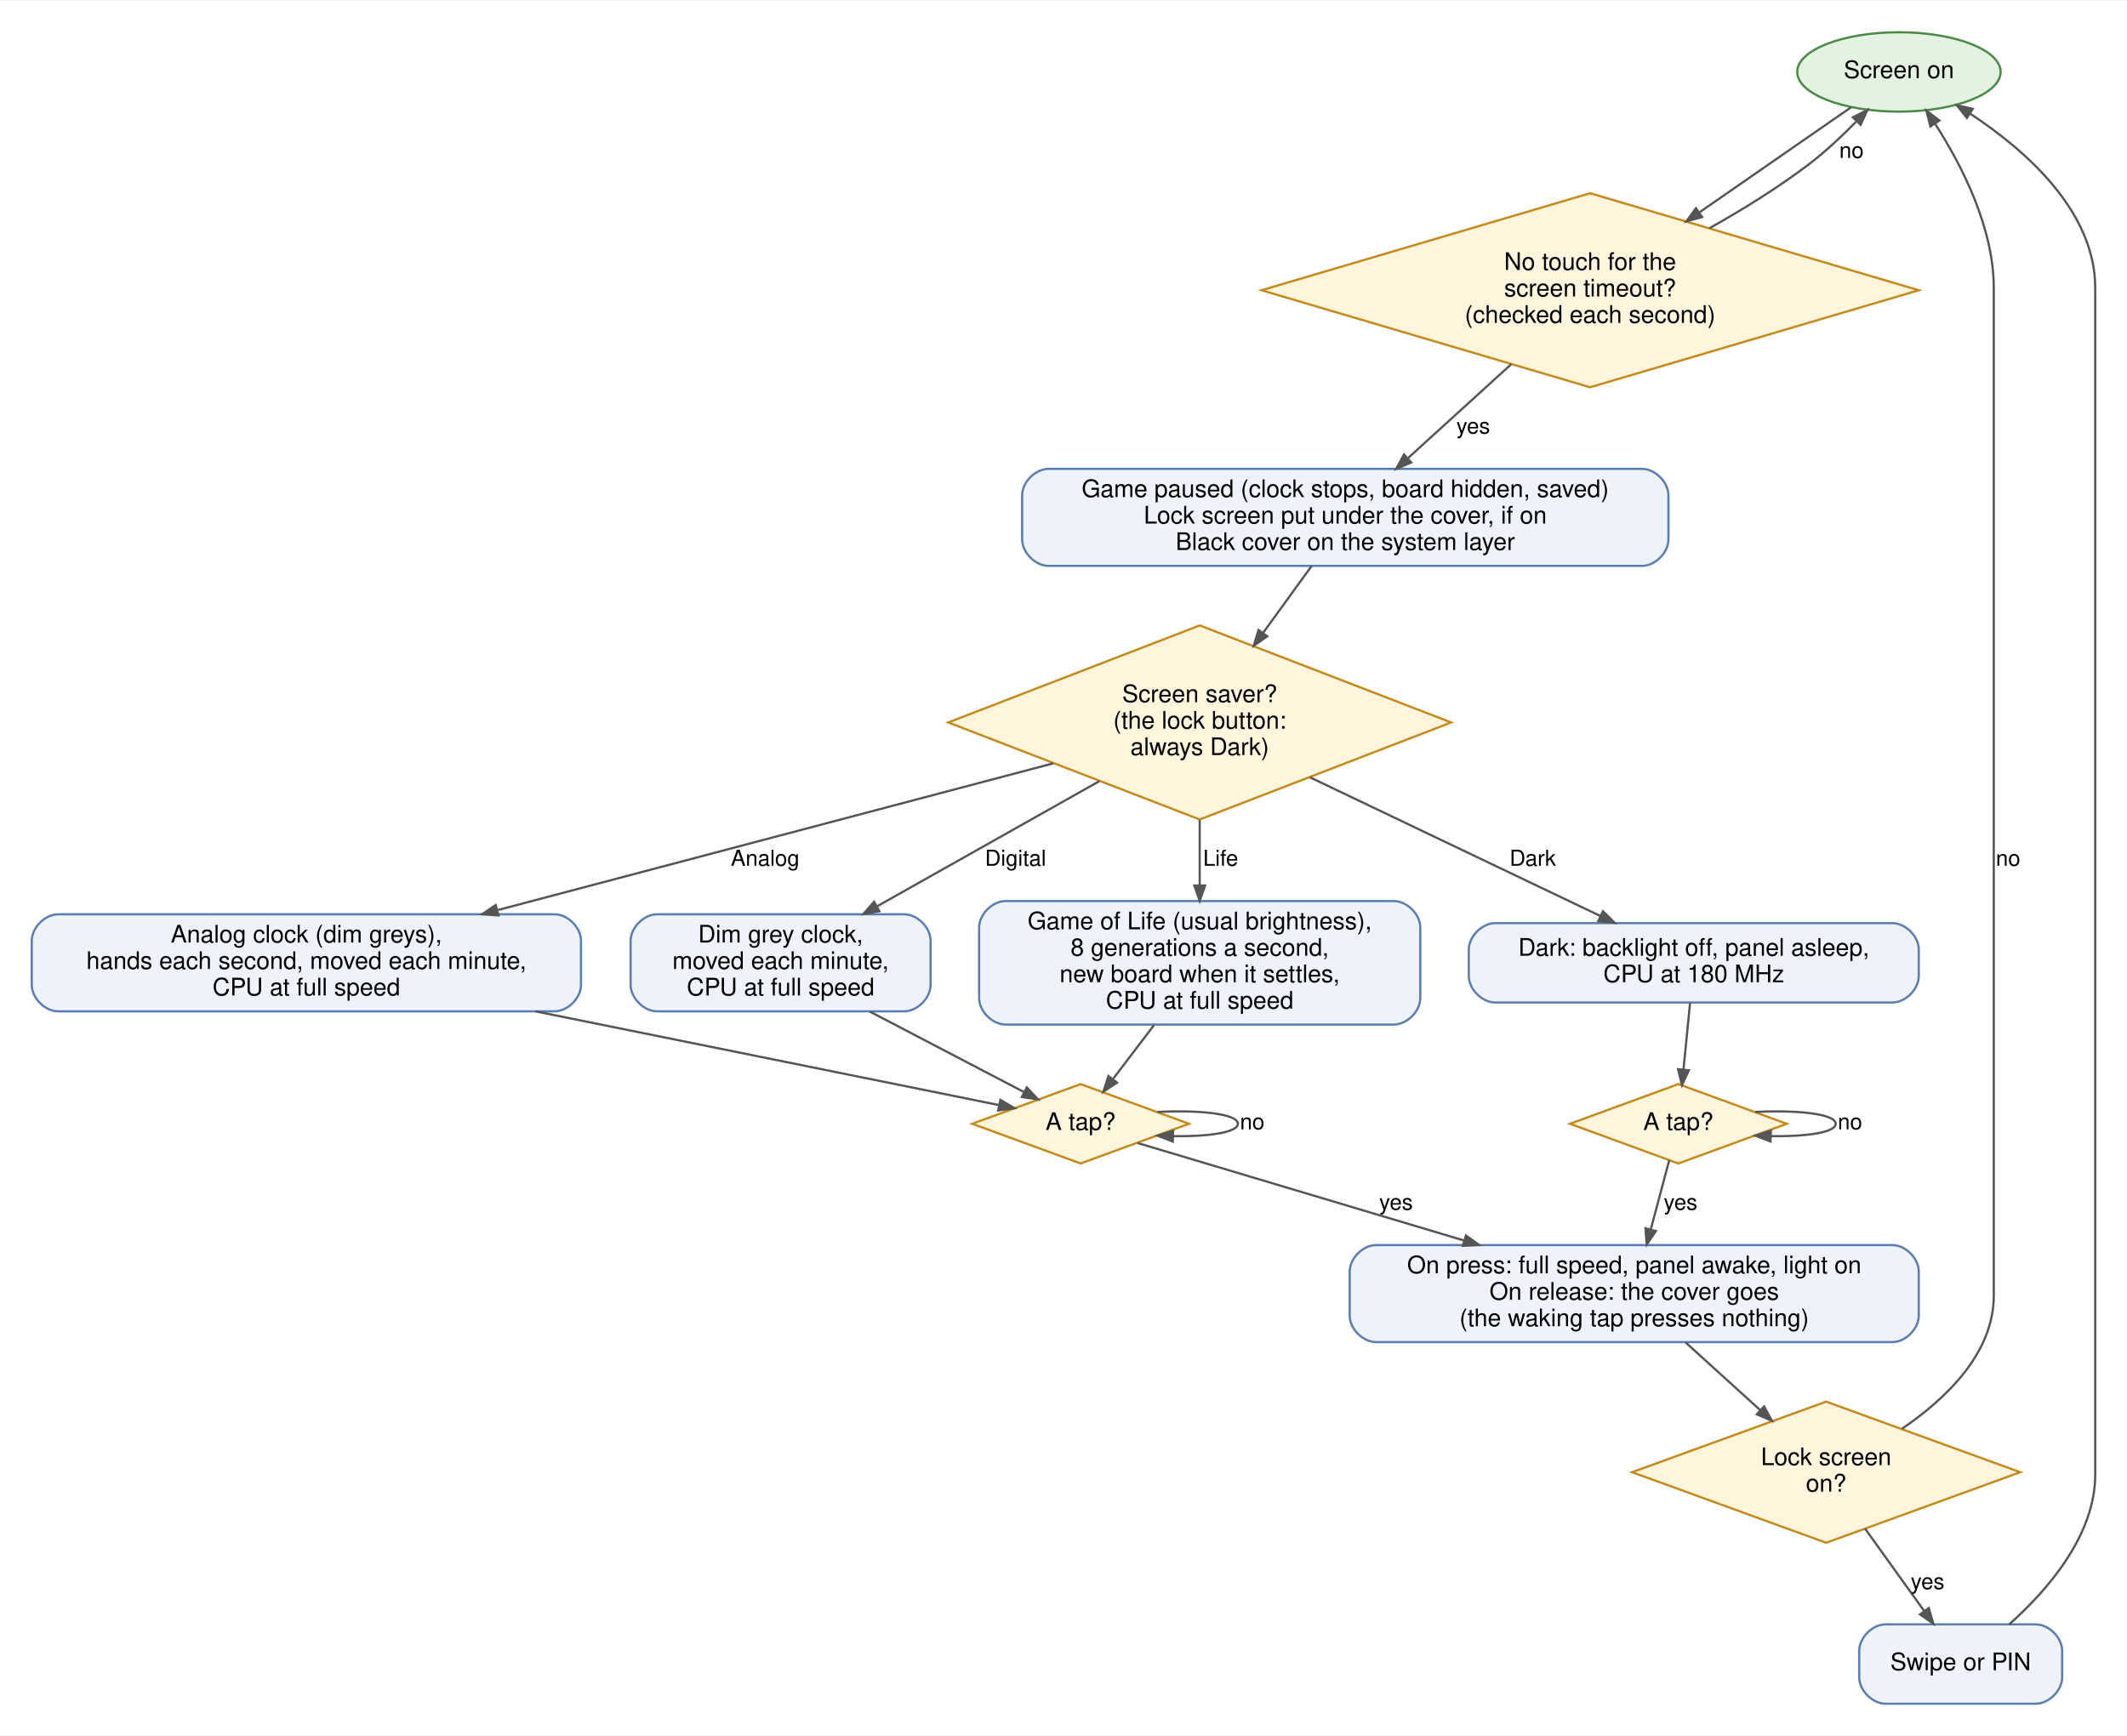
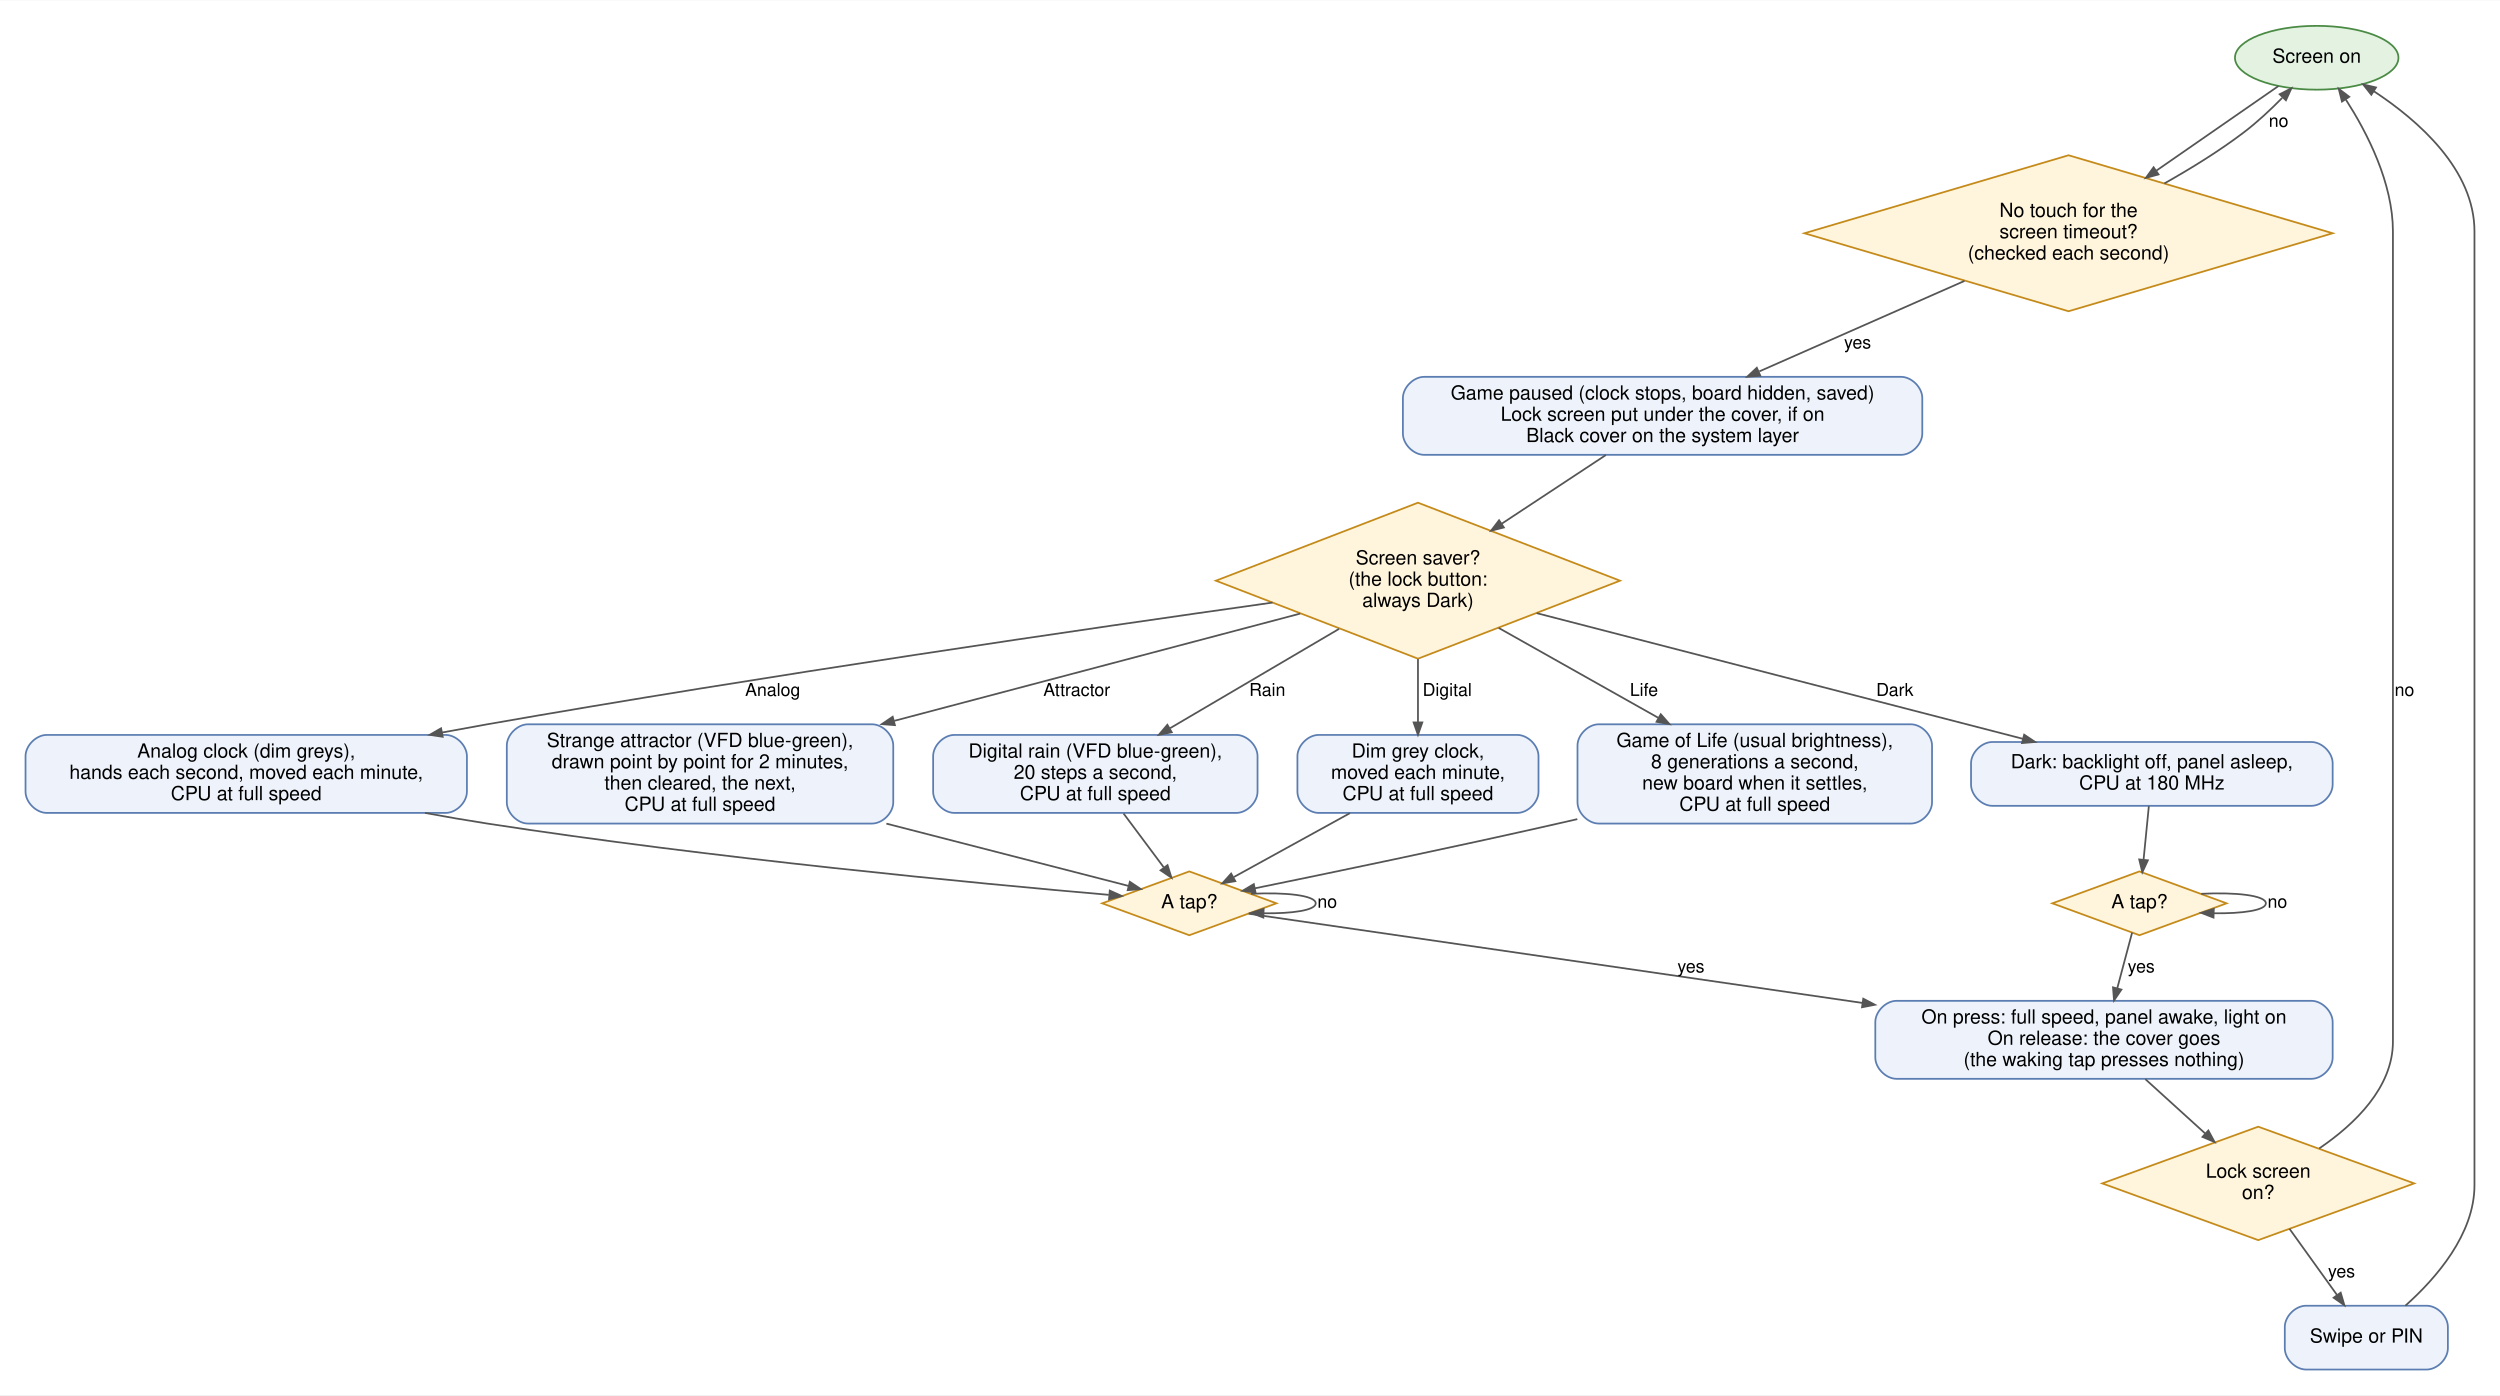
- <svg xmlns="http://www.w3.org/2000/svg" width="964pt" height="787pt" viewBox="0.00 0.00 964.30 786.80">
+ <svg xmlns="http://www.w3.org/2000/svg" width="1410pt" height="787pt" viewBox="0.00 0.00 1410.30 786.80">
  <g id="graph0" class="graph" transform="scale(1 1) rotate(0) translate(14.4 772.4)">
-     <polygon fill="white" stroke="transparent" points="-14.4,14.4 -14.4,-772.4 949.9,-772.4 949.9,14.4 -14.4,14.4" />
+     <polygon fill="white" stroke="transparent" points="-14.4,14.4 -14.4,-772.4 1395.9,-772.4 1395.9,14.4 -14.4,14.4" />
    <g id="node1" class="node">
-       <ellipse fill="#e3f2e1" stroke="#4a8a44" cx="846.5" cy="-740" rx="46.11" ry="18" />
-       <text text-anchor="middle" x="846.5" y="-737.2" font-family="Helvetica,sans-Serif" font-size="11.00">Screen on</text>
+       <ellipse fill="#e3f2e1" stroke="#4a8a44" cx="1292.5" cy="-740" rx="46.11" ry="18" />
+       <text text-anchor="middle" x="1292.5" y="-737.2" font-family="Helvetica,sans-Serif" font-size="11.00">Screen on</text>
    </g>
    <g id="node2" class="node">
-       <polygon fill="#fff4dc" stroke="#c48a1a" points="706.5,-685 557.5,-641 706.5,-597 855.5,-641 706.5,-685" />
-       <text text-anchor="middle" x="706.5" y="-650.2" font-family="Helvetica,sans-Serif" font-size="11.00">No touch for the</text>
-       <text text-anchor="middle" x="706.5" y="-638.2" font-family="Helvetica,sans-Serif" font-size="11.00">screen timeout?</text>
-       <text text-anchor="middle" x="706.5" y="-626.2" font-family="Helvetica,sans-Serif" font-size="11.00">(checked each second)</text>
+       <polygon fill="#fff4dc" stroke="#c48a1a" points="1152.5,-685 1003.5,-641 1152.5,-597 1301.5,-641 1152.5,-685" />
+       <text text-anchor="middle" x="1152.5" y="-650.2" font-family="Helvetica,sans-Serif" font-size="11.00">No touch for the</text>
+       <text text-anchor="middle" x="1152.5" y="-638.2" font-family="Helvetica,sans-Serif" font-size="11.00">screen timeout?</text>
+       <text text-anchor="middle" x="1152.5" y="-626.2" font-family="Helvetica,sans-Serif" font-size="11.00">(checked each second)</text>
    </g>
    <g id="edge1" class="edge">
-       <path fill="none" stroke="#555555" d="M824.93,-724.06C806.62,-711.37 779.63,-692.67 756.04,-676.32" />
-       <polygon fill="#555555" stroke="#555555" points="757.27,-674.2 750.12,-672.22 754.48,-678.22 757.27,-674.2" />
+       <path fill="none" stroke="#555555" d="M1270.93,-724.06C1252.62,-711.37 1225.63,-692.67 1202.04,-676.32" />
+       <polygon fill="#555555" stroke="#555555" points="1203.27,-674.2 1196.12,-672.22 1200.48,-678.22 1203.27,-674.2" />
    </g>
    <g id="edge2" class="edge">
-       <path fill="none" stroke="#555555" d="M760.58,-669.11C775.65,-677.58 791.67,-687.48 805.5,-698 813.01,-703.71 820.52,-710.74 827.02,-717.35" />
-       <polygon fill="#555555" stroke="#555555" points="825.61,-719.42 832.22,-722.77 829.14,-716.02 825.61,-719.42" />
-       <text text-anchor="middle" x="825" y="-701" font-family="Helvetica,sans-Serif" font-size="10.00">no</text>
+       <path fill="none" stroke="#555555" d="M1206.58,-669.11C1221.65,-677.58 1237.67,-687.48 1251.5,-698 1259.01,-703.71 1266.52,-710.74 1273.02,-717.35" />
+       <polygon fill="#555555" stroke="#555555" points="1271.61,-719.42 1278.22,-722.77 1275.14,-716.02 1271.61,-719.42" />
+       <text text-anchor="middle" x="1271" y="-701" font-family="Helvetica,sans-Serif" font-size="10.00">no</text>
    </g>
    <g id="node3" class="node">
-       <path fill="#eef3fb" stroke="#5b7db1" d="M730,-560C730,-560 461,-560 461,-560 455,-560 449,-554 449,-548 449,-548 449,-528 449,-528 449,-522 455,-516 461,-516 461,-516 730,-516 730,-516 736,-516 742,-522 742,-528 742,-528 742,-548 742,-548 742,-554 736,-560 730,-560" />
-       <text text-anchor="middle" x="595.5" y="-547.2" font-family="Helvetica,sans-Serif" font-size="11.00">Game paused (clock stops, board hidden, saved)</text>
-       <text text-anchor="middle" x="595.5" y="-535.2" font-family="Helvetica,sans-Serif" font-size="11.00">Lock screen put under the cover, if on</text>
-       <text text-anchor="middle" x="595.5" y="-523.2" font-family="Helvetica,sans-Serif" font-size="11.00">Black cover on the system layer</text>
+       <path fill="#eef3fb" stroke="#5b7db1" d="M1058,-560C1058,-560 789,-560 789,-560 783,-560 777,-554 777,-548 777,-548 777,-528 777,-528 777,-522 783,-516 789,-516 789,-516 1058,-516 1058,-516 1064,-516 1070,-522 1070,-528 1070,-528 1070,-548 1070,-548 1070,-554 1064,-560 1058,-560" />
+       <text text-anchor="middle" x="923.5" y="-547.2" font-family="Helvetica,sans-Serif" font-size="11.00">Game paused (clock stops, board hidden, saved)</text>
+       <text text-anchor="middle" x="923.5" y="-535.2" font-family="Helvetica,sans-Serif" font-size="11.00">Lock screen put under the cover, if on</text>
+       <text text-anchor="middle" x="923.5" y="-523.2" font-family="Helvetica,sans-Serif" font-size="11.00">Black cover on the system layer</text>
    </g>
    <g id="edge3" class="edge">
-       <path fill="none" stroke="#555555" d="M670.77,-607.49C655.66,-593.74 638.31,-577.95 624.07,-565" />
-       <polygon fill="#555555" stroke="#555555" points="625.41,-562.9 618.58,-560 622.11,-566.53 625.41,-562.9" />
-       <text text-anchor="middle" x="653.5" y="-576" font-family="Helvetica,sans-Serif" font-size="10.00">yes</text>
+       <path fill="none" stroke="#555555" d="M1093.82,-614.12C1058.17,-598.4 1012.95,-578.45 978.07,-563.07" />
+       <polygon fill="#555555" stroke="#555555" points="978.63,-560.64 971.23,-560.05 976.65,-565.12 978.63,-560.64" />
+       <text text-anchor="middle" x="1033.5" y="-576" font-family="Helvetica,sans-Serif" font-size="10.00">yes</text>
    </g>
    <g id="node4" class="node">
-       <polygon fill="#fff4dc" stroke="#c48a1a" points="529.5,-489 415.5,-445 529.5,-401 643.5,-445 529.5,-489" />
-       <text text-anchor="middle" x="529.5" y="-454.2" font-family="Helvetica,sans-Serif" font-size="11.00">Screen saver?</text>
-       <text text-anchor="middle" x="529.5" y="-442.2" font-family="Helvetica,sans-Serif" font-size="11.00">(the lock button:</text>
-       <text text-anchor="middle" x="529.5" y="-430.2" font-family="Helvetica,sans-Serif" font-size="11.00">always Dark)</text>
+       <polygon fill="#fff4dc" stroke="#c48a1a" points="785.5,-489 671.5,-445 785.5,-401 899.5,-445 785.5,-489" />
+       <text text-anchor="middle" x="785.5" y="-454.2" font-family="Helvetica,sans-Serif" font-size="11.00">Screen saver?</text>
+       <text text-anchor="middle" x="785.5" y="-442.2" font-family="Helvetica,sans-Serif" font-size="11.00">(the lock button:</text>
+       <text text-anchor="middle" x="785.5" y="-430.2" font-family="Helvetica,sans-Serif" font-size="11.00">always Dark)</text>
    </g>
    <g id="edge4" class="edge">
-       <path fill="none" stroke="#555555" d="M580.19,-515.89C573.64,-506.86 565.76,-496 558.19,-485.56" />
-       <polygon fill="#555555" stroke="#555555" points="560.12,-484.05 554.03,-479.82 556.16,-486.93 560.12,-484.05" />
+       <path fill="none" stroke="#555555" d="M891.49,-515.89C874.03,-504.38 852.08,-489.9 832.69,-477.12" />
+       <polygon fill="#555555" stroke="#555555" points="833.96,-475.02 826.76,-473.21 831.26,-479.11 833.96,-475.02" />
    </g>
    <g id="node5" class="node">
      <path fill="#eef3fb" stroke="#5b7db1" d="M237,-358C237,-358 12,-358 12,-358 6,-358 0,-352 0,-346 0,-346 0,-326 0,-326 0,-320 6,-314 12,-314 12,-314 237,-314 237,-314 243,-314 249,-320 249,-326 249,-326 249,-346 249,-346 249,-352 243,-358 237,-358" />
      <text text-anchor="middle" x="124.5" y="-345.2" font-family="Helvetica,sans-Serif" font-size="11.00">Analog clock (dim greys),</text>
      <text text-anchor="middle" x="124.5" y="-333.2" font-family="Helvetica,sans-Serif" font-size="11.00">hands each second, moved each minute,</text>
      <text text-anchor="middle" x="124.5" y="-321.2" font-family="Helvetica,sans-Serif" font-size="11.00">CPU at full speed</text>
    </g>
    <g id="edge6" class="edge">
-       <path fill="none" stroke="#555555" d="M463.08,-426.45C394.38,-408.3 286.79,-379.88 211.38,-359.95" />
-       <polygon fill="#555555" stroke="#555555" points="211.58,-357.47 204.19,-358.05 210.33,-362.21 211.58,-357.47" />
-       <text text-anchor="middle" x="332.5" y="-380" font-family="Helvetica,sans-Serif" font-size="10.00">Analog</text>
+       <path fill="none" stroke="#555555" d="M703.47,-432.66C600,-418.09 416.7,-391.39 260.5,-364 252.17,-362.54 243.57,-360.97 234.93,-359.35" />
+       <polygon fill="#555555" stroke="#555555" points="235.33,-356.94 228,-358.05 234.42,-361.75 235.33,-356.94" />
+       <text text-anchor="middle" x="421.5" y="-380" font-family="Helvetica,sans-Serif" font-size="10.00">Analog</text>
    </g>
    <g id="node6" class="node">
-       <path fill="#eef3fb" stroke="#5b7db1" d="M395.5,-358C395.5,-358 283.5,-358 283.5,-358 277.5,-358 271.5,-352 271.5,-346 271.5,-346 271.5,-326 271.5,-326 271.5,-320 277.5,-314 283.5,-314 283.5,-314 395.5,-314 395.5,-314 401.5,-314 407.5,-320 407.5,-326 407.5,-326 407.5,-346 407.5,-346 407.5,-352 401.5,-358 395.5,-358" />
-       <text text-anchor="middle" x="339.5" y="-345.2" font-family="Helvetica,sans-Serif" font-size="11.00">Dim grey clock,</text>
-       <text text-anchor="middle" x="339.5" y="-333.2" font-family="Helvetica,sans-Serif" font-size="11.00">moved each minute,</text>
-       <text text-anchor="middle" x="339.5" y="-321.2" font-family="Helvetica,sans-Serif" font-size="11.00">CPU at full speed</text>
+       <path fill="#eef3fb" stroke="#5b7db1" d="M477.5,-364C477.5,-364 283.5,-364 283.5,-364 277.5,-364 271.5,-358 271.5,-352 271.5,-352 271.5,-320 271.5,-320 271.5,-314 277.5,-308 283.5,-308 283.5,-308 477.5,-308 477.5,-308 483.5,-308 489.5,-314 489.5,-320 489.5,-320 489.5,-352 489.5,-352 489.5,-358 483.5,-364 477.5,-364" />
+       <text text-anchor="middle" x="380.5" y="-351.2" font-family="Helvetica,sans-Serif" font-size="11.00">Strange attractor (VFD blue-green),</text>
+       <text text-anchor="middle" x="380.5" y="-339.2" font-family="Helvetica,sans-Serif" font-size="11.00">drawn point by point for 2 minutes,</text>
+       <text text-anchor="middle" x="380.5" y="-327.2" font-family="Helvetica,sans-Serif" font-size="11.00">then cleared, the next,</text>
+       <text text-anchor="middle" x="380.5" y="-315.2" font-family="Helvetica,sans-Serif" font-size="11.00">CPU at full speed</text>
+     </g>
+     <g id="edge8" class="edge">
+       <path fill="none" stroke="#555555" d="M719.08,-426.45C657.01,-410.05 563.2,-385.27 490.05,-365.94" />
+       <polygon fill="#555555" stroke="#555555" points="490.43,-363.51 483.04,-364.09 489.18,-368.25 490.43,-363.51" />
+       <text text-anchor="middle" x="593" y="-380" font-family="Helvetica,sans-Serif" font-size="10.00">Attractor</text>
+     </g>
+     <g id="node7" class="node">
+       <path fill="#eef3fb" stroke="#5b7db1" d="M683,-358C683,-358 524,-358 524,-358 518,-358 512,-352 512,-346 512,-346 512,-326 512,-326 512,-320 518,-314 524,-314 524,-314 683,-314 683,-314 689,-314 695,-320 695,-326 695,-326 695,-346 695,-346 695,-352 689,-358 683,-358" />
+       <text text-anchor="middle" x="603.5" y="-345.2" font-family="Helvetica,sans-Serif" font-size="11.00">Digital rain (VFD blue-green),</text>
+       <text text-anchor="middle" x="603.5" y="-333.2" font-family="Helvetica,sans-Serif" font-size="11.00">20 steps a second,</text>
+       <text text-anchor="middle" x="603.5" y="-321.2" font-family="Helvetica,sans-Serif" font-size="11.00">CPU at full speed</text>
+     </g>
+     <g id="edge7" class="edge">
+       <path fill="none" stroke="#555555" d="M740.98,-417.82C711.92,-400.74 674.22,-378.58 645.65,-361.78" />
+       <polygon fill="#555555" stroke="#555555" points="646.61,-359.5 639.33,-358.07 644.13,-363.73 646.61,-359.5" />
+       <text text-anchor="middle" x="700.5" y="-380" font-family="Helvetica,sans-Serif" font-size="10.00">Rain</text>
+     </g>
+     <g id="node8" class="node">
+       <path fill="#eef3fb" stroke="#5b7db1" d="M841.5,-358C841.5,-358 729.5,-358 729.5,-358 723.5,-358 717.5,-352 717.5,-346 717.5,-346 717.5,-326 717.5,-326 717.5,-320 723.5,-314 729.5,-314 729.5,-314 841.5,-314 841.5,-314 847.5,-314 853.5,-320 853.5,-326 853.5,-326 853.5,-346 853.5,-346 853.5,-352 847.5,-358 841.5,-358" />
+       <text text-anchor="middle" x="785.5" y="-345.2" font-family="Helvetica,sans-Serif" font-size="11.00">Dim grey clock,</text>
+       <text text-anchor="middle" x="785.5" y="-333.2" font-family="Helvetica,sans-Serif" font-size="11.00">moved each minute,</text>
+       <text text-anchor="middle" x="785.5" y="-321.2" font-family="Helvetica,sans-Serif" font-size="11.00">CPU at full speed</text>
    </g>
    <g id="edge5" class="edge">
-       <path fill="none" stroke="#555555" d="M483.99,-418.37C453.45,-401.17 413.43,-378.64 383.26,-361.64" />
-       <polygon fill="#555555" stroke="#555555" points="384.28,-359.41 376.98,-358.11 381.88,-363.68 384.28,-359.41" />
-       <text text-anchor="middle" x="446" y="-380" font-family="Helvetica,sans-Serif" font-size="10.00">Digital</text>
-     </g>
-     <g id="node7" class="node">
-       <path fill="#eef3fb" stroke="#5b7db1" d="M617.5,-364C617.5,-364 441.5,-364 441.5,-364 435.5,-364 429.5,-358 429.5,-352 429.5,-352 429.5,-320 429.5,-320 429.5,-314 435.5,-308 441.5,-308 441.5,-308 617.5,-308 617.5,-308 623.5,-308 629.5,-314 629.5,-320 629.5,-320 629.5,-352 629.5,-352 629.5,-358 623.5,-364 617.5,-364" />
-       <text text-anchor="middle" x="529.5" y="-351.2" font-family="Helvetica,sans-Serif" font-size="11.00">Game of Life (usual brightness),</text>
-       <text text-anchor="middle" x="529.5" y="-339.2" font-family="Helvetica,sans-Serif" font-size="11.00">8 generations a second,</text>
-       <text text-anchor="middle" x="529.5" y="-327.2" font-family="Helvetica,sans-Serif" font-size="11.00">new board when it settles,</text>
-       <text text-anchor="middle" x="529.5" y="-315.2" font-family="Helvetica,sans-Serif" font-size="11.00">CPU at full speed</text>
-     </g>
-     <g id="edge7" class="edge">
-       <path fill="none" stroke="#555555" d="M529.5,-400.79C529.5,-390.9 529.5,-380.52 529.5,-371.07" />
-       <polygon fill="#555555" stroke="#555555" points="531.95,-371.06 529.5,-364.06 527.05,-371.06 531.95,-371.06" />
-       <text text-anchor="middle" x="539" y="-380" font-family="Helvetica,sans-Serif" font-size="10.00">Life</text>
+       <path fill="none" stroke="#555555" d="M785.5,-400.79C785.5,-388.82 785.5,-376.13 785.5,-365.26" />
+       <polygon fill="#555555" stroke="#555555" points="787.95,-365.04 785.5,-358.04 783.05,-365.05 787.95,-365.04" />
+       <text text-anchor="middle" x="802" y="-380" font-family="Helvetica,sans-Serif" font-size="10.00">Digital</text>
    </g>
    <g id="node9" class="node">
-       <path fill="#eef3fb" stroke="#5b7db1" d="M843.5,-354C843.5,-354 663.5,-354 663.5,-354 657.5,-354 651.5,-348 651.5,-342 651.5,-342 651.5,-330 651.5,-330 651.5,-324 657.5,-318 663.5,-318 663.5,-318 843.5,-318 843.5,-318 849.5,-318 855.5,-324 855.5,-330 855.5,-330 855.5,-342 855.5,-342 855.5,-348 849.5,-354 843.5,-354" />
-       <text text-anchor="middle" x="753.5" y="-339.2" font-family="Helvetica,sans-Serif" font-size="11.00">Dark: backlight off, panel asleep,</text>
-       <text text-anchor="middle" x="753.5" y="-327.2" font-family="Helvetica,sans-Serif" font-size="11.00">CPU at 180 MHz</text>
+       <path fill="#eef3fb" stroke="#5b7db1" d="M1063.5,-364C1063.5,-364 887.5,-364 887.5,-364 881.5,-364 875.5,-358 875.5,-352 875.5,-352 875.5,-320 875.5,-320 875.5,-314 881.5,-308 887.5,-308 887.5,-308 1063.5,-308 1063.5,-308 1069.5,-308 1075.5,-314 1075.5,-320 1075.5,-320 1075.5,-352 1075.5,-352 1075.5,-358 1069.5,-364 1063.5,-364" />
+       <text text-anchor="middle" x="975.5" y="-351.2" font-family="Helvetica,sans-Serif" font-size="11.00">Game of Life (usual brightness),</text>
+       <text text-anchor="middle" x="975.5" y="-339.2" font-family="Helvetica,sans-Serif" font-size="11.00">8 generations a second,</text>
+       <text text-anchor="middle" x="975.5" y="-327.2" font-family="Helvetica,sans-Serif" font-size="11.00">new board when it settles,</text>
+       <text text-anchor="middle" x="975.5" y="-315.2" font-family="Helvetica,sans-Serif" font-size="11.00">CPU at full speed</text>
    </g>
-     <g id="edge8" class="edge">
-       <path fill="none" stroke="#555555" d="M579.49,-420.12C619.11,-401.2 673.83,-375.06 711.27,-357.17" />
-       <polygon fill="#555555" stroke="#555555" points="712.33,-359.38 717.59,-354.15 710.22,-354.96 712.33,-359.38" />
-       <text text-anchor="middle" x="680.5" y="-380" font-family="Helvetica,sans-Serif" font-size="10.00">Dark</text>
+     <g id="edge9" class="edge">
+       <path fill="none" stroke="#555555" d="M831.01,-418.37C858.06,-403.14 892.53,-383.73 921.02,-367.68" />
+       <polygon fill="#555555" stroke="#555555" points="922.48,-369.67 927.38,-364.1 920.07,-365.4 922.48,-369.67" />
+       <text text-anchor="middle" x="913" y="-380" font-family="Helvetica,sans-Serif" font-size="10.00">Life</text>
    </g>
-     <g id="node8" class="node">
-       <polygon fill="#fff4dc" stroke="#c48a1a" points="475.5,-281 426.35,-263 475.5,-245 524.65,-263 475.5,-281" />
-       <text text-anchor="middle" x="475.5" y="-260.2" font-family="Helvetica,sans-Serif" font-size="11.00">A tap?</text>
+     <g id="node11" class="node">
+       <path fill="#eef3fb" stroke="#5b7db1" d="M1289.5,-354C1289.5,-354 1109.5,-354 1109.5,-354 1103.5,-354 1097.5,-348 1097.5,-342 1097.5,-342 1097.5,-330 1097.5,-330 1097.5,-324 1103.5,-318 1109.5,-318 1109.5,-318 1289.5,-318 1289.5,-318 1295.5,-318 1301.5,-324 1301.5,-330 1301.5,-330 1301.5,-342 1301.5,-342 1301.5,-348 1295.5,-354 1289.5,-354" />
+       <text text-anchor="middle" x="1199.5" y="-339.2" font-family="Helvetica,sans-Serif" font-size="11.00">Dark: backlight off, panel asleep,</text>
+       <text text-anchor="middle" x="1199.5" y="-327.2" font-family="Helvetica,sans-Serif" font-size="11.00">CPU at 180 MHz</text>
    </g>
    <g id="edge10" class="edge">
-       <path fill="none" stroke="#555555" d="M228.39,-313.99C299.29,-299.64 389.02,-281.49 438.51,-271.48" />
-       <polygon fill="#555555" stroke="#555555" points="439.13,-273.86 445.51,-270.07 438.16,-269.05 439.13,-273.86" />
+       <path fill="none" stroke="#555555" d="M852.48,-426.69C927.67,-407.25 1049.28,-375.83 1126.75,-355.8" />
+       <polygon fill="#555555" stroke="#555555" points="1127.48,-358.14 1133.65,-354.02 1126.26,-353.4 1127.48,-358.14" />
+       <text text-anchor="middle" x="1054.5" y="-380" font-family="Helvetica,sans-Serif" font-size="10.00">Dark</text>
    </g>
-     <g id="edge9" class="edge">
-       <path fill="none" stroke="#555555" d="M379.94,-313.89C402.59,-302.06 430.15,-287.67 449.84,-277.39" />
-       <polygon fill="#555555" stroke="#555555" points="451.13,-279.49 456.2,-274.07 448.86,-275.14 451.13,-279.49" />
+     <g id="node10" class="node">
+       <polygon fill="#fff4dc" stroke="#c48a1a" points="656.5,-281 607.35,-263 656.5,-245 705.65,-263 656.5,-281" />
+       <text text-anchor="middle" x="656.5" y="-260.2" font-family="Helvetica,sans-Serif" font-size="11.00">A tap?</text>
+     </g>
+     <g id="edge12" class="edge">
+       <path fill="none" stroke="#555555" d="M225.33,-313.99C237.16,-311.82 249.08,-309.76 260.5,-308 386.9,-288.47 537.29,-274.2 611.08,-267.78" />
+       <polygon fill="#555555" stroke="#555555" points="611.64,-270.19 618.41,-267.14 611.22,-265.31 611.64,-270.19" />
+     </g>
+     <g id="edge14" class="edge">
+       <path fill="none" stroke="#555555" d="M485.63,-307.96C533.99,-295.52 588.06,-281.61 622.17,-272.83" />
+       <polygon fill="#555555" stroke="#555555" points="622.97,-275.15 629.14,-271.04 621.75,-270.41 622.97,-275.15" />
+     </g>
+     <g id="edge13" class="edge">
+       <path fill="none" stroke="#555555" d="M619.4,-313.7C626.61,-304.05 635.06,-292.72 642.08,-283.32" />
+       <polygon fill="#555555" stroke="#555555" points="644.23,-284.53 646.45,-277.46 640.3,-281.6 644.23,-284.53" />
    </g>
    <g id="edge11" class="edge">
-       <path fill="none" stroke="#555555" d="M508.78,-307.75C502.64,-299.69 496.05,-291.02 490.36,-283.54" />
-       <polygon fill="#555555" stroke="#555555" points="492.02,-281.67 485.83,-277.58 488.12,-284.64 492.02,-281.67" />
-     </g>
-     <g id="edge13" class="edge">
-       <path fill="none" stroke="#555555" d="M510.36,-268.37C529.39,-269.33 546.82,-267.54 546.82,-263 546.82,-259.03 533.48,-257.16 517.39,-257.39" />
-       <polygon fill="#555555" stroke="#555555" points="517.28,-254.95 510.36,-257.63 517.44,-259.84 517.28,-254.95" />
-       <text text-anchor="middle" x="553.32" y="-260.5" font-family="Helvetica,sans-Serif" font-size="10.00">no</text>
-     </g>
-     <g id="node11" class="node">
-       <path fill="#eef3fb" stroke="#5b7db1" d="M843.5,-208C843.5,-208 609.5,-208 609.5,-208 603.5,-208 597.5,-202 597.5,-196 597.5,-196 597.5,-176 597.5,-176 597.5,-170 603.5,-164 609.5,-164 609.5,-164 843.5,-164 843.5,-164 849.5,-164 855.5,-170 855.5,-176 855.5,-176 855.5,-196 855.5,-196 855.5,-202 849.5,-208 843.5,-208" />
-       <text text-anchor="middle" x="726.5" y="-195.2" font-family="Helvetica,sans-Serif" font-size="11.00">On press: full speed, panel awake, light on</text>
-       <text text-anchor="middle" x="726.5" y="-183.2" font-family="Helvetica,sans-Serif" font-size="11.00">On release: the cover goes</text>
-       <text text-anchor="middle" x="726.5" y="-171.2" font-family="Helvetica,sans-Serif" font-size="11.00">(the waking tap presses nothing)</text>
-     </g>
-     <g id="edge12" class="edge">
-       <path fill="none" stroke="#555555" d="M501.42,-254.26C536.06,-243.9 598.96,-225.11 649.47,-210.02" />
-       <polygon fill="#555555" stroke="#555555" points="650.19,-212.36 656.2,-208.01 648.79,-207.66 650.19,-212.36" />
-       <text text-anchor="middle" x="618.5" y="-224" font-family="Helvetica,sans-Serif" font-size="10.00">yes</text>
-     </g>
-     <g id="node10" class="node">
-       <polygon fill="#fff4dc" stroke="#c48a1a" points="746.5,-281 697.35,-263 746.5,-245 795.65,-263 746.5,-281" />
-       <text text-anchor="middle" x="746.5" y="-260.2" font-family="Helvetica,sans-Serif" font-size="11.00">A tap?</text>
-     </g>
-     <g id="edge14" class="edge">
-       <path fill="none" stroke="#555555" d="M751.81,-317.81C750.92,-308.79 749.81,-297.59 748.84,-287.74" />
-       <polygon fill="#555555" stroke="#555555" points="751.26,-287.27 748.13,-280.54 746.38,-287.75 751.26,-287.27" />
+       <path fill="none" stroke="#555555" d="M747.15,-313.89C725.98,-302.24 700.29,-288.1 681.67,-277.85" />
+       <polygon fill="#555555" stroke="#555555" points="682.47,-275.5 675.15,-274.27 680.11,-279.79 682.47,-275.5" />
    </g>
    <g id="edge15" class="edge">
-       <path fill="none" stroke="#555555" d="M781.36,-268.37C800.39,-269.33 817.82,-267.54 817.82,-263 817.82,-259.03 804.48,-257.16 788.39,-257.39" />
-       <polygon fill="#555555" stroke="#555555" points="788.28,-254.95 781.36,-257.63 788.44,-259.84 788.28,-254.95" />
-       <text text-anchor="middle" x="824.32" y="-260.5" font-family="Helvetica,sans-Serif" font-size="10.00">no</text>
+       <path fill="none" stroke="#555555" d="M875.39,-310.5C871.72,-309.65 868.08,-308.81 864.5,-308 804.79,-294.43 735.11,-279.97 693.47,-271.47" />
+       <polygon fill="#555555" stroke="#555555" points="693.88,-269.05 686.53,-270.06 692.9,-273.85 693.88,-269.05" />
+     </g>
+     <g id="edge17" class="edge">
+       <path fill="none" stroke="#555555" d="M691.36,-268.37C710.39,-269.33 727.82,-267.54 727.82,-263 727.82,-259.03 714.48,-257.16 698.39,-257.39" />
+       <polygon fill="#555555" stroke="#555555" points="698.28,-254.95 691.36,-257.63 698.44,-259.84 698.28,-254.95" />
+       <text text-anchor="middle" x="734.32" y="-260.5" font-family="Helvetica,sans-Serif" font-size="10.00">no</text>
+     </g>
+     <g id="node13" class="node">
+       <path fill="#eef3fb" stroke="#5b7db1" d="M1289.5,-208C1289.5,-208 1055.5,-208 1055.5,-208 1049.5,-208 1043.5,-202 1043.5,-196 1043.5,-196 1043.5,-176 1043.5,-176 1043.5,-170 1049.5,-164 1055.5,-164 1055.5,-164 1289.5,-164 1289.5,-164 1295.5,-164 1301.5,-170 1301.5,-176 1301.5,-176 1301.5,-196 1301.5,-196 1301.5,-202 1295.5,-208 1289.5,-208" />
+       <text text-anchor="middle" x="1172.5" y="-195.2" font-family="Helvetica,sans-Serif" font-size="11.00">On press: full speed, panel awake, light on</text>
+       <text text-anchor="middle" x="1172.5" y="-183.2" font-family="Helvetica,sans-Serif" font-size="11.00">On release: the cover goes</text>
+       <text text-anchor="middle" x="1172.5" y="-171.2" font-family="Helvetica,sans-Serif" font-size="11.00">(the waking tap presses nothing)</text>
    </g>
    <g id="edge16" class="edge">
-       <path fill="none" stroke="#555555" d="M742.36,-246.46C739.93,-237.38 736.81,-225.65 733.97,-215" />
-       <polygon fill="#555555" stroke="#555555" points="736.33,-214.34 732.16,-208.21 731.59,-215.6 736.33,-214.34" />
-       <text text-anchor="middle" x="747.5" y="-224" font-family="Helvetica,sans-Serif" font-size="10.00">yes</text>
+       <path fill="none" stroke="#555555" d="M689.96,-257.14C758.71,-247.14 919.25,-223.81 1036.34,-206.79" />
+       <polygon fill="#555555" stroke="#555555" points="1036.71,-209.21 1043.28,-205.78 1036,-204.36 1036.71,-209.21" />
+       <text text-anchor="middle" x="939.5" y="-224" font-family="Helvetica,sans-Serif" font-size="10.00">yes</text>
    </g>
    <g id="node12" class="node">
-       <polygon fill="#fff4dc" stroke="#c48a1a" points="813.5,-137 725.5,-105 813.5,-73 901.5,-105 813.5,-137" />
-       <text text-anchor="middle" x="813.5" y="-108.2" font-family="Helvetica,sans-Serif" font-size="11.00">Lock screen</text>
-       <text text-anchor="middle" x="813.5" y="-96.2" font-family="Helvetica,sans-Serif" font-size="11.00">on?</text>
+       <polygon fill="#fff4dc" stroke="#c48a1a" points="1192.5,-281 1143.35,-263 1192.5,-245 1241.65,-263 1192.5,-281" />
+       <text text-anchor="middle" x="1192.5" y="-260.2" font-family="Helvetica,sans-Serif" font-size="11.00">A tap?</text>
    </g>
-     <g id="edge17" class="edge">
-       <path fill="none" stroke="#555555" d="M749.81,-163.83C760.2,-154.4 772.55,-143.19 783.6,-133.15" />
-       <polygon fill="#555555" stroke="#555555" points="785.37,-134.85 788.9,-128.33 782.07,-131.23 785.37,-134.85" />
+     <g id="edge18" class="edge">
+       <path fill="none" stroke="#555555" d="M1197.81,-317.81C1196.92,-308.79 1195.81,-297.59 1194.84,-287.74" />
+       <polygon fill="#555555" stroke="#555555" points="1197.26,-287.27 1194.13,-280.54 1192.38,-287.75 1197.26,-287.27" />
    </g>
    <g id="edge19" class="edge">
-       <path fill="none" stroke="#555555" d="M847.94,-124.74C868.05,-138.44 889.5,-159.12 889.5,-185 889.5,-642 889.5,-642 889.5,-642 889.5,-669.31 875.08,-697.52 862.94,-716.42" />
-       <polygon fill="#555555" stroke="#555555" points="860.76,-715.28 858.94,-722.47 864.85,-717.98 860.76,-715.28" />
-       <text text-anchor="middle" x="896" y="-380" font-family="Helvetica,sans-Serif" font-size="10.00">no</text>
-     </g>
-     <g id="node13" class="node">
-       <path fill="#eef3fb" stroke="#5b7db1" d="M908.5,-36C908.5,-36 840.5,-36 840.5,-36 834.5,-36 828.5,-30 828.5,-24 828.5,-24 828.5,-12 828.5,-12 828.5,-6 834.5,0 840.5,0 840.5,0 908.5,0 908.5,0 914.5,0 920.5,-6 920.5,-12 920.5,-12 920.5,-24 920.5,-24 920.5,-30 914.5,-36 908.5,-36" />
-       <text text-anchor="middle" x="874.5" y="-15.2" font-family="Helvetica,sans-Serif" font-size="11.00">Swipe or PIN</text>
-     </g>
-     <g id="edge18" class="edge">
-       <path fill="none" stroke="#555555" d="M831.14,-79.41C839.59,-67.64 849.65,-53.62 857.96,-42.05" />
-       <polygon fill="#555555" stroke="#555555" points="860.03,-43.37 862.12,-36.25 856.05,-40.51 860.03,-43.37" />
-       <text text-anchor="middle" x="859.5" y="-52" font-family="Helvetica,sans-Serif" font-size="10.00">yes</text>
+       <path fill="none" stroke="#555555" d="M1227.36,-268.37C1246.39,-269.33 1263.82,-267.54 1263.82,-263 1263.82,-259.03 1250.48,-257.16 1234.39,-257.39" />
+       <polygon fill="#555555" stroke="#555555" points="1234.28,-254.95 1227.36,-257.63 1234.44,-259.84 1234.28,-254.95" />
+       <text text-anchor="middle" x="1270.32" y="-260.5" font-family="Helvetica,sans-Serif" font-size="10.00">no</text>
    </g>
    <g id="edge20" class="edge">
-       <path fill="none" stroke="#555555" d="M896.52,-36.02C914,-51.6 935.5,-76.39 935.5,-104 935.5,-642 935.5,-642 935.5,-642 935.5,-676.7 904.19,-704.36 878.72,-721.12" />
-       <polygon fill="#555555" stroke="#555555" points="877.31,-719.12 872.72,-724.94 879.94,-723.25 877.31,-719.12" />
+       <path fill="none" stroke="#555555" d="M1188.36,-246.46C1185.93,-237.38 1182.81,-225.65 1179.97,-215" />
+       <polygon fill="#555555" stroke="#555555" points="1182.33,-214.34 1178.16,-208.21 1177.59,-215.6 1182.33,-214.34" />
+       <text text-anchor="middle" x="1193.5" y="-224" font-family="Helvetica,sans-Serif" font-size="10.00">yes</text>
+     </g>
+     <g id="node14" class="node">
+       <polygon fill="#fff4dc" stroke="#c48a1a" points="1259.5,-137 1171.5,-105 1259.5,-73 1347.5,-105 1259.5,-137" />
+       <text text-anchor="middle" x="1259.5" y="-108.2" font-family="Helvetica,sans-Serif" font-size="11.00">Lock screen</text>
+       <text text-anchor="middle" x="1259.5" y="-96.2" font-family="Helvetica,sans-Serif" font-size="11.00">on?</text>
+     </g>
+     <g id="edge21" class="edge">
+       <path fill="none" stroke="#555555" d="M1195.81,-163.83C1206.2,-154.4 1218.55,-143.19 1229.6,-133.15" />
+       <polygon fill="#555555" stroke="#555555" points="1231.37,-134.85 1234.9,-128.33 1228.07,-131.23 1231.37,-134.85" />
+     </g>
+     <g id="edge23" class="edge">
+       <path fill="none" stroke="#555555" d="M1293.94,-124.74C1314.05,-138.44 1335.5,-159.12 1335.5,-185 1335.5,-642 1335.5,-642 1335.5,-642 1335.5,-669.31 1321.08,-697.52 1308.94,-716.42" />
+       <polygon fill="#555555" stroke="#555555" points="1306.76,-715.28 1304.94,-722.47 1310.85,-717.98 1306.76,-715.28" />
+       <text text-anchor="middle" x="1342" y="-380" font-family="Helvetica,sans-Serif" font-size="10.00">no</text>
+     </g>
+     <g id="node15" class="node">
+       <path fill="#eef3fb" stroke="#5b7db1" d="M1354.5,-36C1354.5,-36 1286.5,-36 1286.5,-36 1280.5,-36 1274.5,-30 1274.5,-24 1274.5,-24 1274.5,-12 1274.5,-12 1274.5,-6 1280.5,0 1286.5,0 1286.5,0 1354.5,0 1354.5,0 1360.5,0 1366.5,-6 1366.5,-12 1366.5,-12 1366.5,-24 1366.5,-24 1366.5,-30 1360.5,-36 1354.5,-36" />
+       <text text-anchor="middle" x="1320.5" y="-15.2" font-family="Helvetica,sans-Serif" font-size="11.00">Swipe or PIN</text>
+     </g>
+     <g id="edge22" class="edge">
+       <path fill="none" stroke="#555555" d="M1277.14,-79.41C1285.59,-67.64 1295.65,-53.62 1303.96,-42.05" />
+       <polygon fill="#555555" stroke="#555555" points="1306.03,-43.37 1308.12,-36.25 1302.05,-40.51 1306.03,-43.37" />
+       <text text-anchor="middle" x="1306.5" y="-52" font-family="Helvetica,sans-Serif" font-size="10.00">yes</text>
+     </g>
+     <g id="edge24" class="edge">
+       <path fill="none" stroke="#555555" d="M1342.52,-36.02C1360,-51.6 1381.5,-76.39 1381.5,-104 1381.5,-642 1381.5,-642 1381.5,-642 1381.5,-676.7 1350.19,-704.36 1324.72,-721.12" />
+       <polygon fill="#555555" stroke="#555555" points="1323.31,-719.12 1318.72,-724.94 1325.94,-723.25 1323.31,-719.12" />
    </g>
  </g>
</svg>
